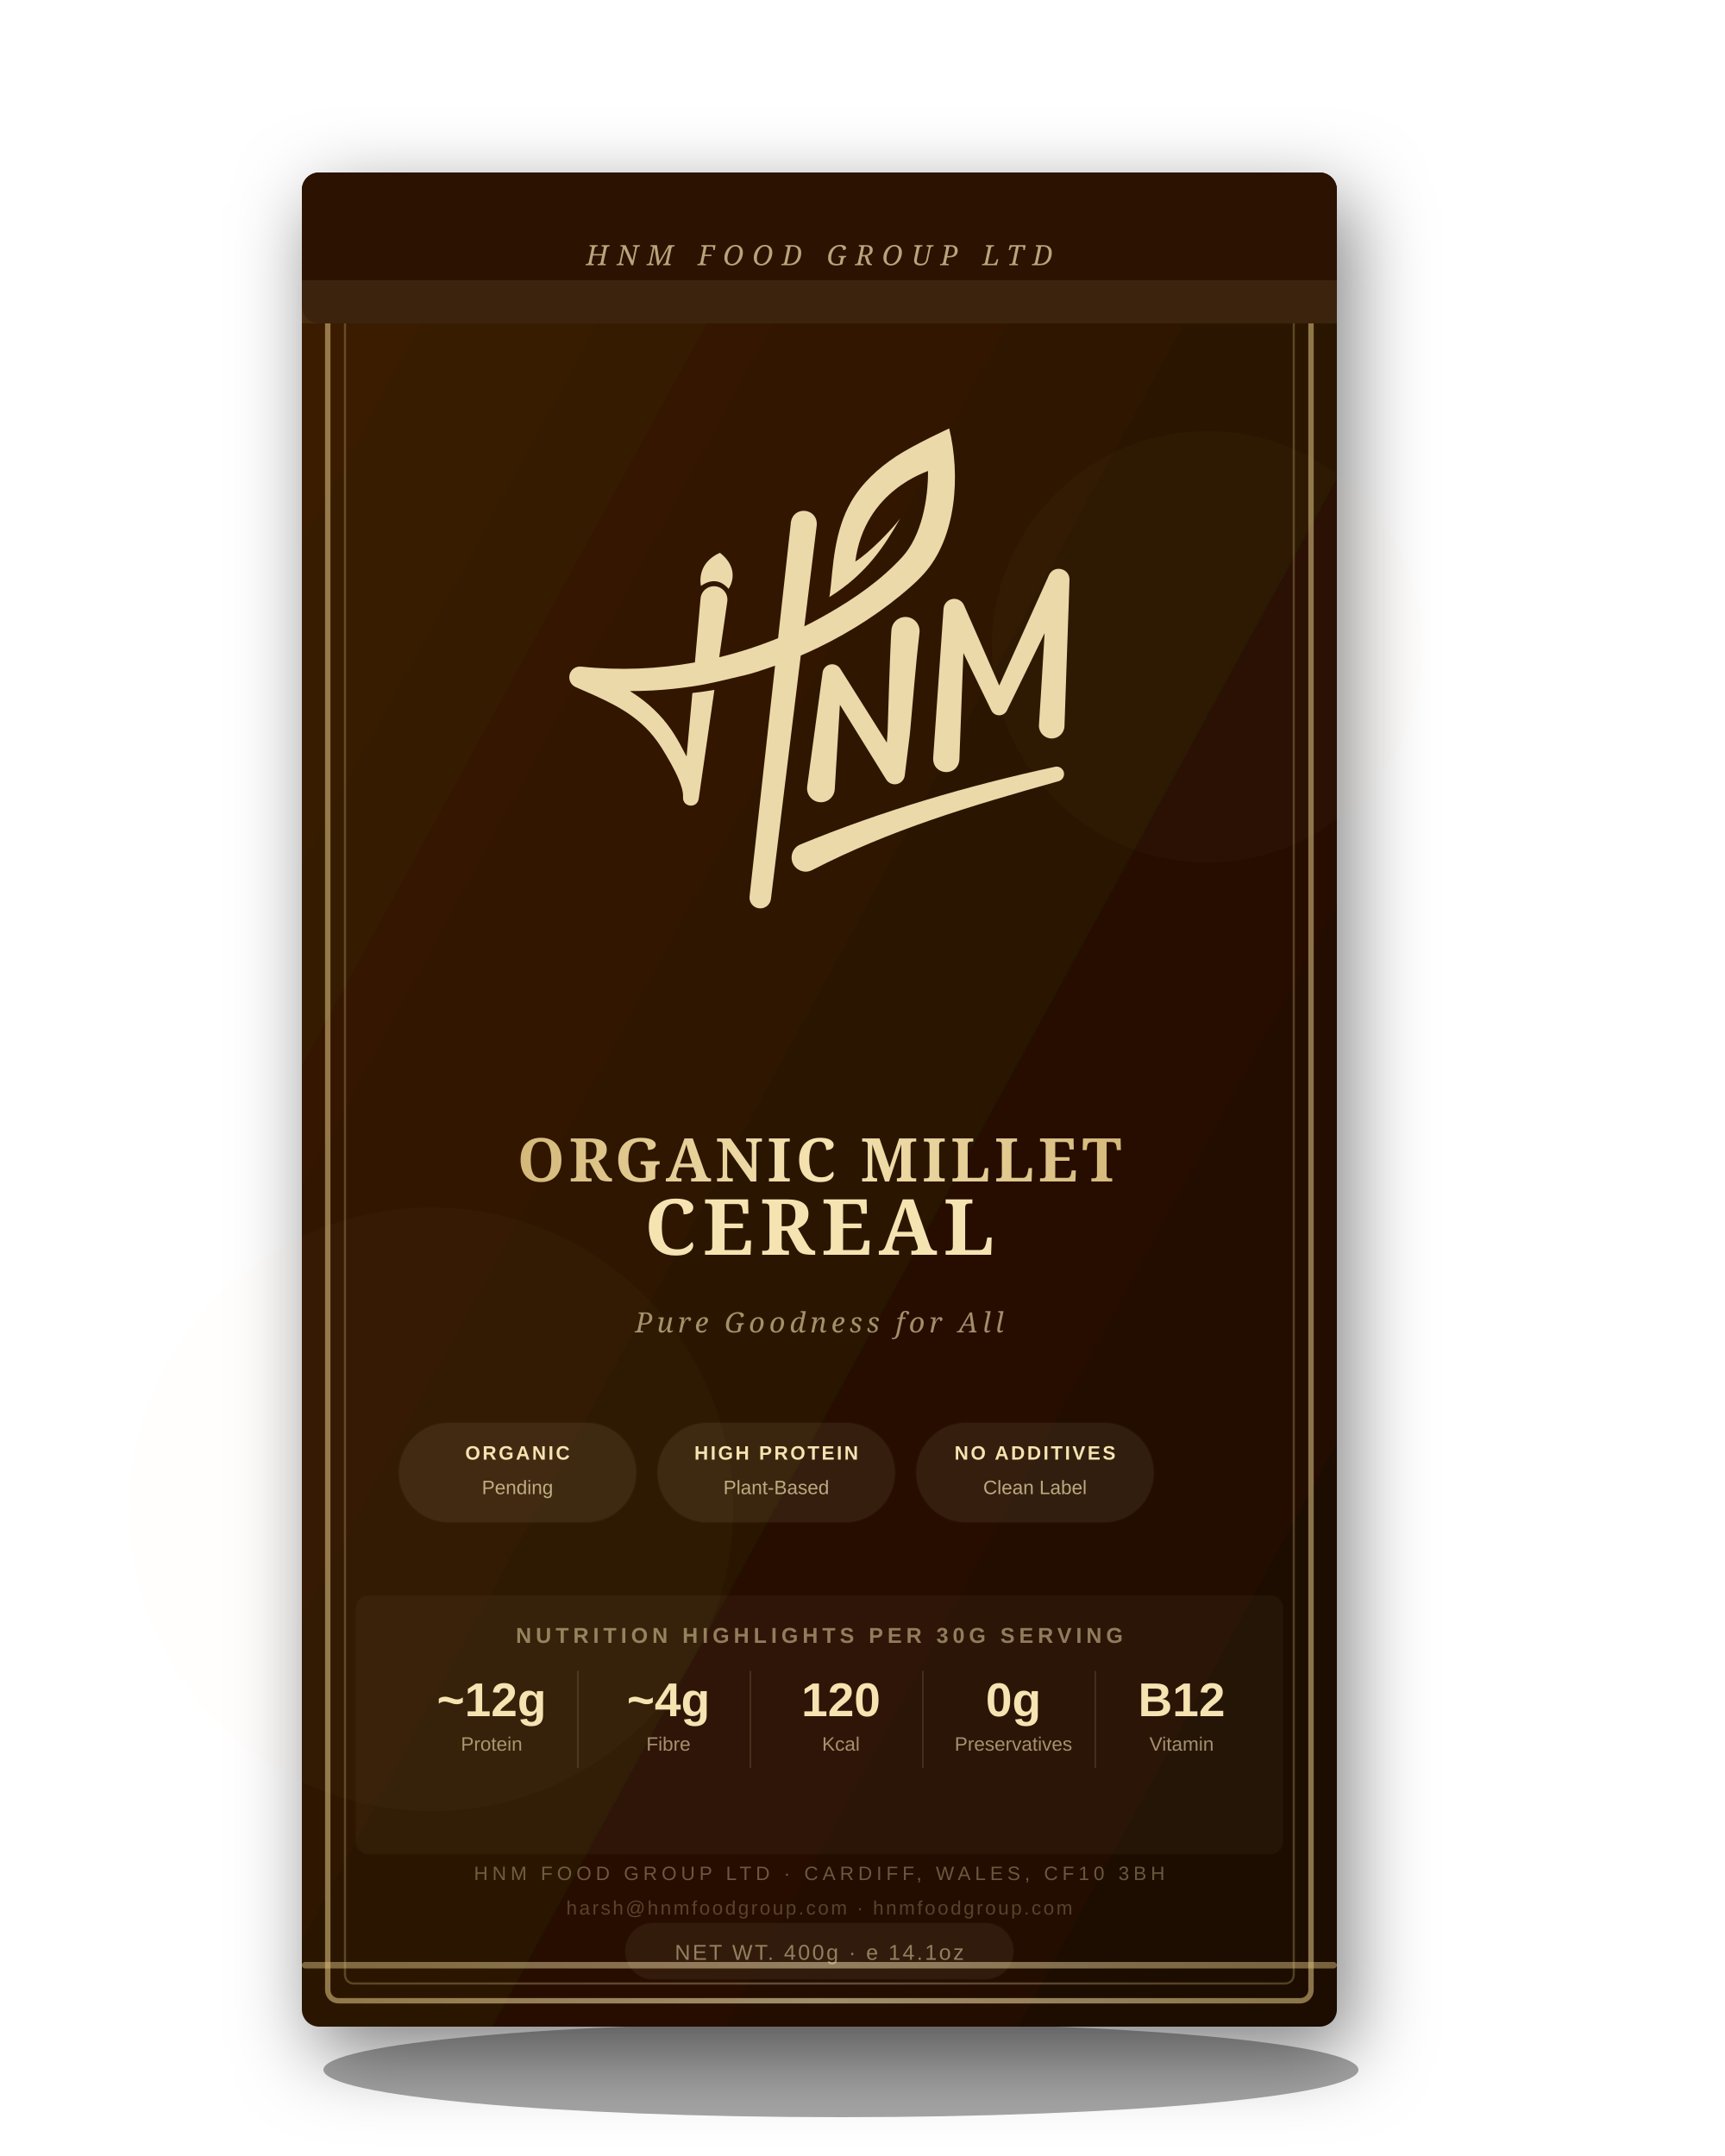
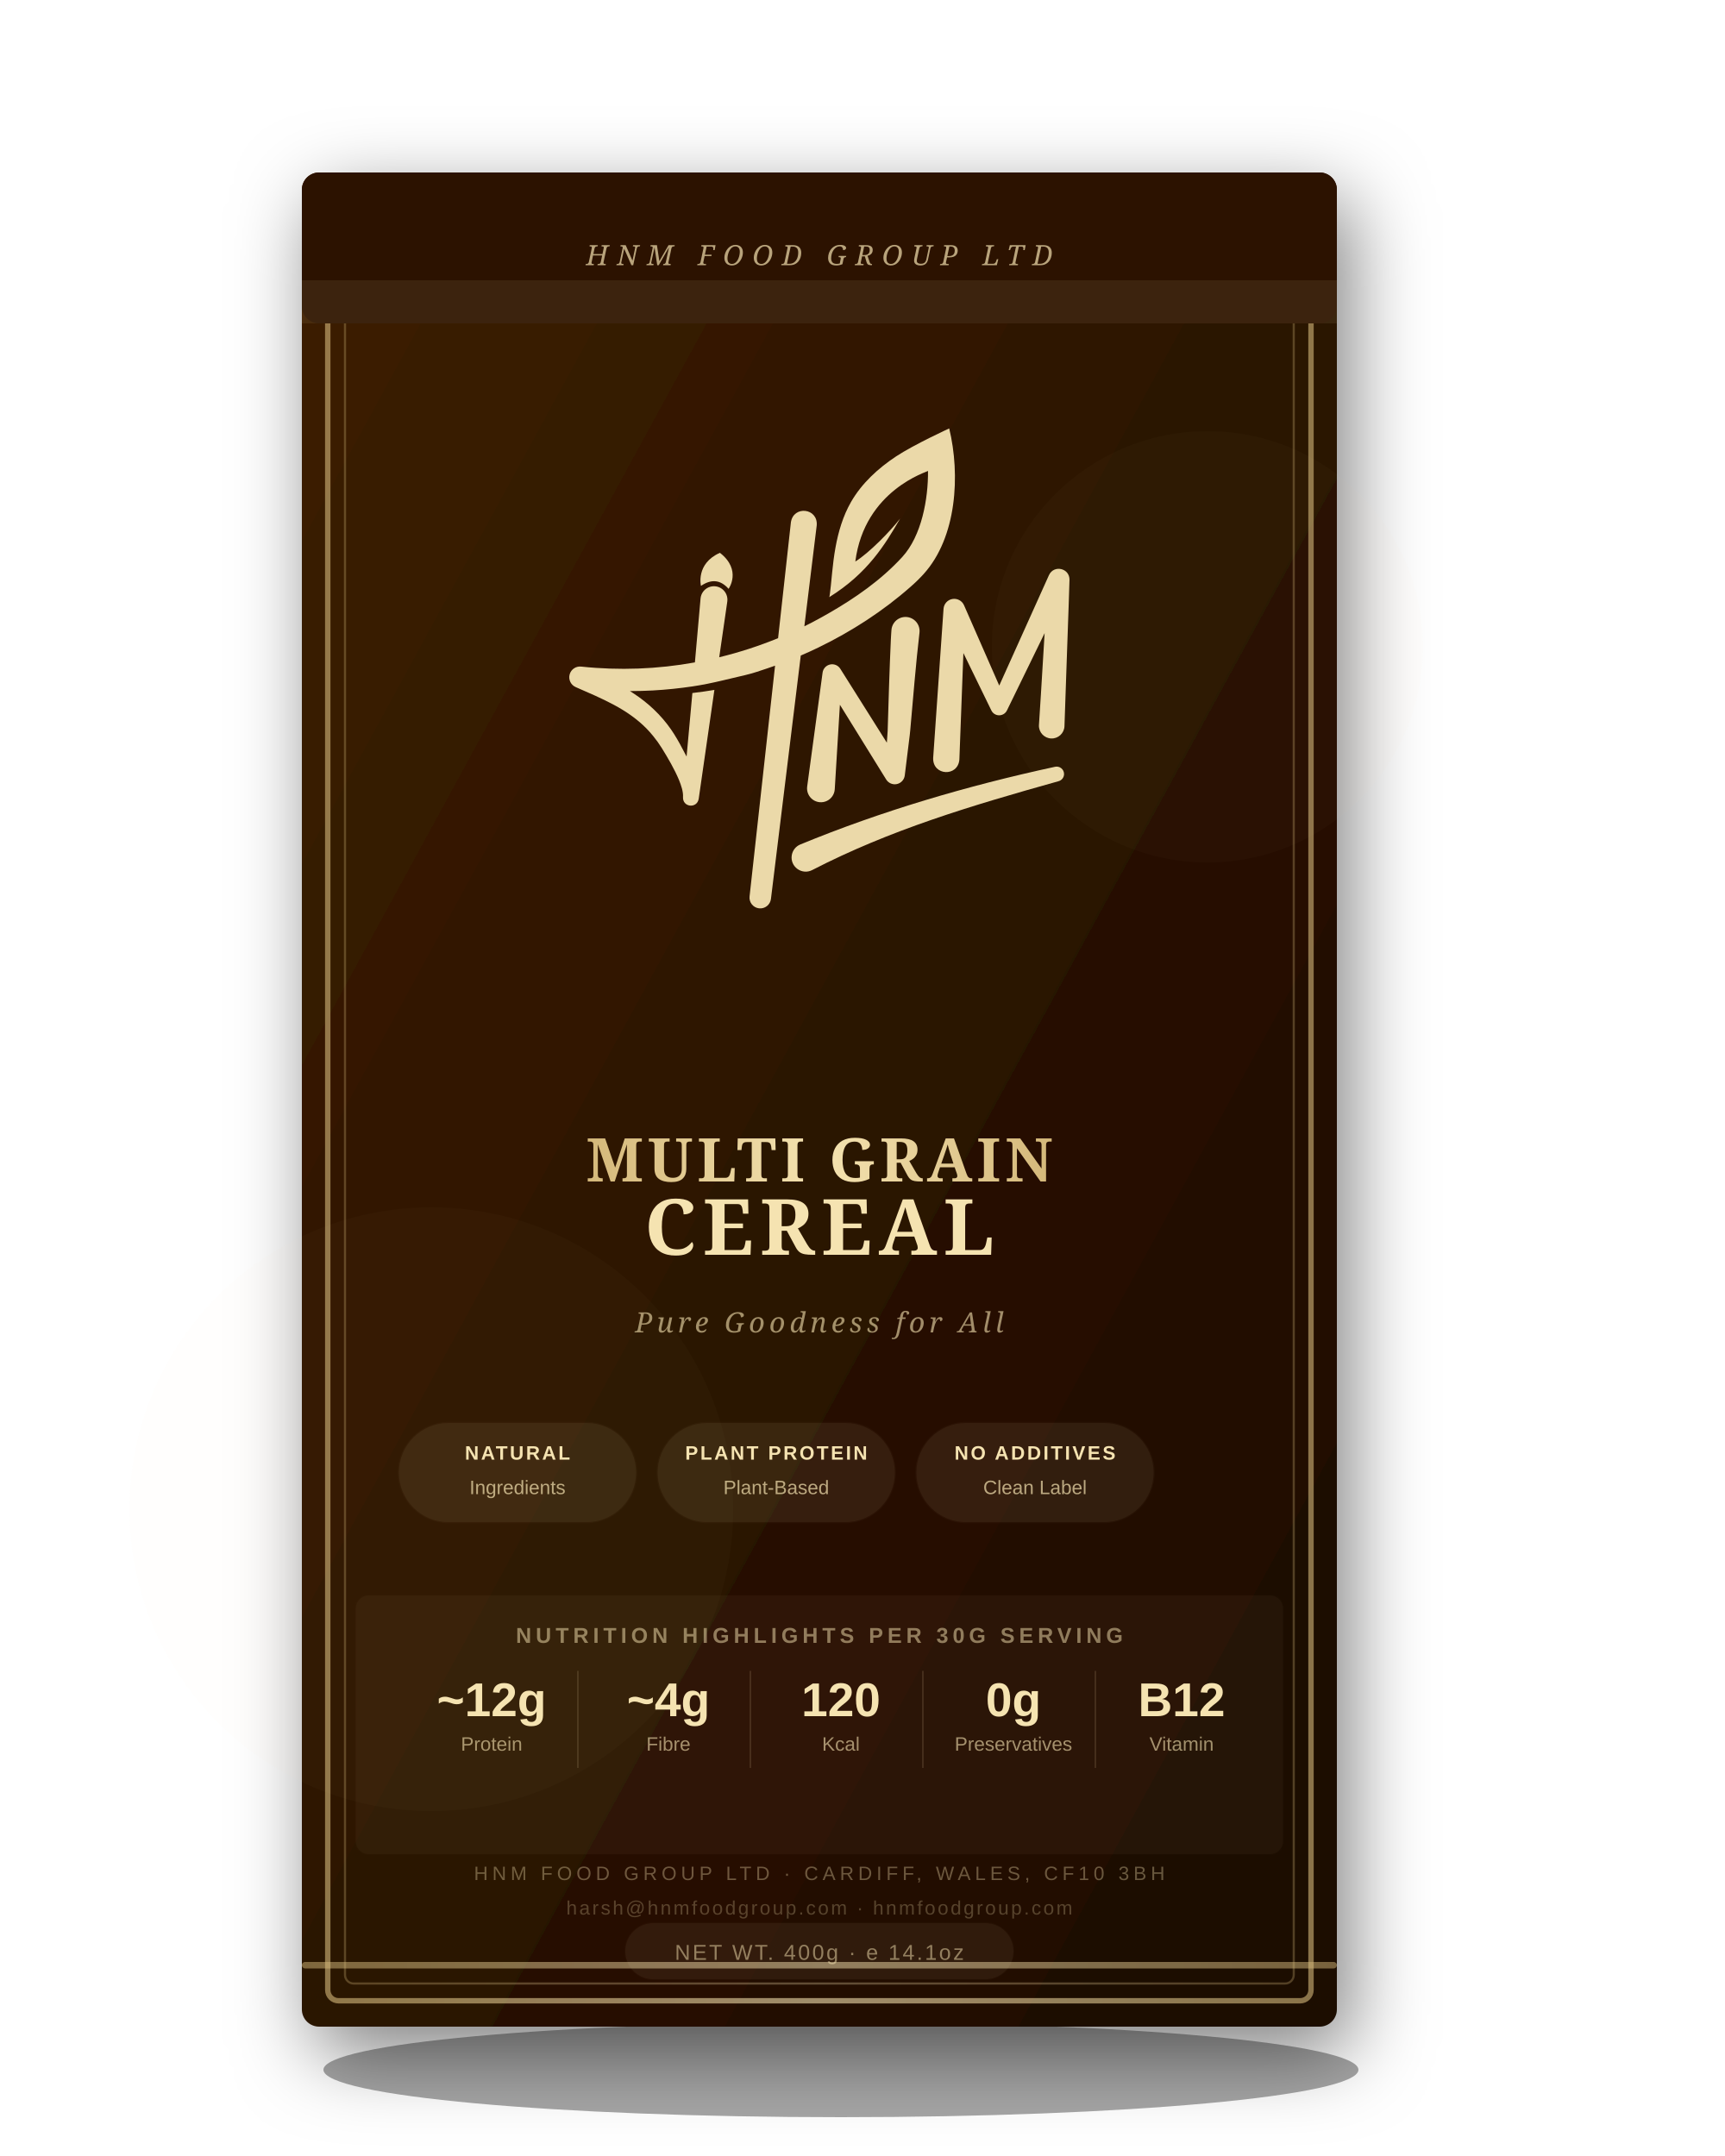
<svg xmlns="http://www.w3.org/2000/svg" viewBox="0 0 800 1000" font-family="Georgia, serif">
  <defs>
    <linearGradient id="boxFront" x1="0%" y1="0%" x2="100%" y2="100%">
      <stop offset="0%" style="stop-color:#3d1f00" />
      <stop offset="100%" style="stop-color:#1a0800" />
    </linearGradient>
    <linearGradient id="goldGrad" x1="0%" y1="0%" x2="100%" y2="0%">
      <stop offset="0%" style="stop-color:#d4b87a" />
      <stop offset="50%" style="stop-color:#f5e3b1" />
      <stop offset="100%" style="stop-color:#d4b87a" />
    </linearGradient>
    <linearGradient id="topFace" x1="0%" y1="0%" x2="0%" y2="100%">
      <stop offset="0%" style="stop-color:#5a3010" />
      <stop offset="100%" style="stop-color:#3d1f00" />
    </linearGradient>
    <linearGradient id="sideFace" x1="0%" y1="0%" x2="100%" y2="0%">
      <stop offset="0%" style="stop-color:#2c1200" />
      <stop offset="100%" style="stop-color:#1a0800" />
    </linearGradient>
    <filter id="shadow" x="-10%" y="-5%" width="130%" height="130%">
      <feDropShadow dx="6" dy="12" stdDeviation="18" flood-color="#000" flood-opacity="0.5" />
    </filter>
    <filter id="glow">
      <feGaussianBlur stdDeviation="3" result="blur" />
      <feMerge>
        <feMergeNode in="blur" />
        <feMergeNode in="SourceGraphic" />
      </feMerge>
    </filter>
  </defs>
  <ellipse cx="390" cy="960" rx="240" ry="22" fill="#000" opacity="0.35" />
  <rect x="140" y="80" width="480" height="860" rx="8" fill="url(#boxFront)" filter="url(#shadow)" />
  <rect x="152" y="92" width="456" height="836" rx="5" fill="none" stroke="url(#goldGrad)" stroke-width="2.5" opacity="0.6" />
  <rect x="160" y="100" width="440" height="820" rx="4" fill="none" stroke="url(#goldGrad)" stroke-width="1" opacity="0.3" />
  <rect x="140" y="80" width="480" height="70" rx="8" fill="#2c1200" />
  <rect x="140" y="130" width="480" height="20" rx="0" fill="#f5e3b1" opacity="0.08" />
  <text x="380" y="123" text-anchor="middle" font-size="13" font-family="Georgia, serif" font-style="italic" letter-spacing="4" fill="#f5e3b1" opacity="0.7">HNM FOOD GROUP LTD</text>
  <circle cx="200" cy="700" r="140" fill="#f5e3b1" opacity="0.02" />
  <circle cx="560" cy="300" r="100" fill="#f5e3b1" opacity="0.02" />
  <g transform="translate(380,310) scale(0.22) translate(-540,-519)">
    <path fill="#f5e3b1" opacity="0.95" d="M290.385,345.15c23.052-15.751,42.112-12.007,58.213,6.186,0,0,28.476-39.481-18.27-75.951C278.746,298.356,290.385,345.15,290.385,345.15Z" />
    <path fill="#f5e3b1" opacity="0.95" d="M751.016,443.897c-7.55,64.012-13.688,141.494-19.472,205.75-.326,5.513-1.575,13.742-2.2,19.282l-9.261,75.201-.081.652a21.244,21.244,0,0,1-39.135,8.582L583.26,595.738,572.424,773.841a29.232,29.232,0,1,1-58.145-5.703c.109-.652,32.372-239.508,32.481-240.132a20.341,20.341,0,0,1,37.37-8.12l98.122,155.806c.815-11.95,1.494-21.564,1.684-24.497,1.765-59.368,3.992-133.917,6.762-193.284l.543-9.641.679-10.021a29.693,29.693,0,1,1,59.096,5.649Z" />
    <path fill="#f5e3b1" opacity="0.95" d="M759.959,319.929a338.892,338.892,0,0,1-27.604,27.007c-58.093,51.317-124.464,94.118-194.104,127.947q-18.538,8.982-37.48,17.13l-62.865,513.102a22.686,22.686,0,0,1-45.067-5.249l53.751-486.525h-.024c-5.177,1.861-10.402,3.674-15.626,5.439-15.245,5.153-30.609,10.473-46.235,14.171q-24.765,5.869-49.529,11.714c-20.589,4.867-41.106,9.161-62.029,12.286q-41.727,6.227-83.906,8.636-24.299,1.288-48.573,1.312c2.505,1.598,5.01,3.173,7.492,4.843,30.585,19.945,57.878,45.472,78.776,75.533l6.704,10.116c4.271,6.585,8.375,13.957,12.215,20.732,4.867,8.923,9.638,17.798,14.219,26.792L272.289,571.004c16.079-1.885,32.875-4.247,46.402-6.561-16.414,113.251-33.089,229.771-33.089,229.771-3.722,20.995-34.117,17.869-33.066-3.841.834-11.141-4.033-25.098-8.422-35.977-9.543-22.927-22.974-45.735-36.239-67.254a233.064,233.064,0,0,0-18.466-25.742c-4.198-5.368-9.304-10.76-13.932-15.674-19.801-20.088-43.54-36.406-68.399-49.671-25.456-13.718-52.964-25.432-80.733-37.552a22.63,22.63,0,0,1,12-43.182,843.266,843.266,0,0,0,239.266-8.899l11.905-134.699A28.376,28.376,0,1,1,345.865,378.284s-10.115,69.807-16.986,117.307a867.802,867.802,0,0,0,124.105-40.271l26.983-244.229c5.392-35.977,57.33-30.323,54.443,6.346l-26.077,212.904q15.209-7.515,30.108-15.65,10.199-5.547,20.279-11.332c56.78-32.541,111.581-70.666,156.003-119.144,40.892-44.613,54.801-122.699,54.276-181.412,0,1.408-133.935,39.818-153.212,190.979,29.011-18.06,73.409-63.556,94.403-90.515C678.844,257.398,642.318,318.187,560.868,368.86c1.288-.835,5.654-47.906,6.06-52.009,1.742-17.559,3.865-35.118,7.014-52.486,6.037-33.472,15.794-66.562,32.804-96.217,22.617-39.341,57.019-70.857,94.833-95.931,37.838-25.05,112.13-59.047,112.13-59.047C837.353,111.081,829.766,242.654,759.959,319.929Z" />
    <path fill="#f5e3b1" opacity="0.95" d="M1056.653,641.011a26.93,26.93,0,0,1-53.827-1.847c.272-.054,6.708-106.623,12.004-194.425L935.392,607.715a18.267,18.267,0,0,1-32.889-.081l-58.906-120.908-8.473,224.489c-2.96,37.071-56.19,34.464-55.267-2.96.054-.815,21.835-314.084,21.889-314.817a22.562,22.562,0,0,1,43.181-7.496L919.179,555.3l104.83-232.908c10.456-22.433,43.779-14.584,43.236,10.021C1067.652,332.522,1056.355,640.685,1056.653,641.011Z" />
    <path fill="#f5e3b1" opacity="0.95" d="M481.831,912.908l0-0a29.719,29.719,0,0,1,17.957-22.624c170.567-70.241,350.367-123.415,537.088-163.795a15.639,15.639,0,0,1,18.918,15.301v0a15.657,15.657,0,0,1-11.441,15.064c-185.367,51.88-354.976,102.588-519.486,187.385C503.081,955.47,477.81,937.087,481.831,912.908Z" />
  </g>
  <line x1="200" y1="500" x2="560" y2="500" stroke="url(#goldGrad)" stroke-width="1" opacity="0.4" />
-   <text x="380" y="548" text-anchor="middle" font-size="28" font-family="Georgia, serif" font-weight="bold" letter-spacing="2" fill="url(#goldGrad)">ORGANIC MILLET</text>
+   <text x="380" y="548" text-anchor="middle" font-size="28" font-family="Georgia, serif" font-weight="bold" letter-spacing="2" fill="url(#goldGrad)">MULTI GRAIN</text>
  <text x="380" y="582" text-anchor="middle" font-size="36" font-family="Georgia, serif" font-weight="bold" letter-spacing="3" fill="#f5e3b1">CEREAL</text>
  <text x="380" y="618" text-anchor="middle" font-size="13" font-family="Georgia, serif" font-style="italic" letter-spacing="2" fill="#f5e3b1" opacity="0.6">Pure Goodness for All</text>
  <line x1="200" y1="638" x2="560" y2="638" stroke="url(#goldGrad)" stroke-width="1" opacity="0.4" />
  <g transform="translate(185,660)">
    <rect x="0" y="0" width="110" height="46" rx="23" fill="#f5e3b1" opacity="0.08" stroke="#f5e3b1" stroke-width="1" stroke-opacity="0.3" />
-     <text x="55" y="17" text-anchor="middle" font-size="9" font-family="Arial, sans-serif" font-weight="bold" fill="#f5e3b1" letter-spacing="1">ORGANIC</text>
-     <text x="55" y="33" text-anchor="middle" font-size="9" font-family="Arial, sans-serif" fill="#f5e3b1" opacity="0.7">Pending</text>
+     <text x="55" y="17" text-anchor="middle" font-size="9" font-family="Arial, sans-serif" font-weight="bold" fill="#f5e3b1" letter-spacing="1">NATURAL</text>
+     <text x="55" y="33" text-anchor="middle" font-size="9" font-family="Arial, sans-serif" fill="#f5e3b1" opacity="0.7">Ingredients</text>
    <rect x="120" y="0" width="110" height="46" rx="23" fill="#f5e3b1" opacity="0.08" stroke="#f5e3b1" stroke-width="1" stroke-opacity="0.3" />
-     <text x="175" y="17" text-anchor="middle" font-size="9" font-family="Arial, sans-serif" font-weight="bold" fill="#f5e3b1" letter-spacing="1">HIGH PROTEIN</text>
+     <text x="175" y="17" text-anchor="middle" font-size="9" font-family="Arial, sans-serif" font-weight="bold" fill="#f5e3b1" letter-spacing="1">PLANT PROTEIN</text>
    <text x="175" y="33" text-anchor="middle" font-size="9" font-family="Arial, sans-serif" fill="#f5e3b1" opacity="0.7">Plant-Based</text>
    <rect x="240" y="0" width="110" height="46" rx="23" fill="#f5e3b1" opacity="0.08" stroke="#f5e3b1" stroke-width="1" stroke-opacity="0.3" />
    <text x="295" y="17" text-anchor="middle" font-size="9" font-family="Arial, sans-serif" font-weight="bold" fill="#f5e3b1" letter-spacing="1">NO ADDITIVES</text>
    <text x="295" y="33" text-anchor="middle" font-size="9" font-family="Arial, sans-serif" fill="#f5e3b1" opacity="0.7">Clean Label</text>
  </g>
  <rect x="165" y="740" width="430" height="120" rx="6" fill="#f5e3b1" opacity="0.04" stroke="#f5e3b1" stroke-width="1" stroke-opacity="0.15" />
  <text x="380" y="762" text-anchor="middle" font-size="10" font-family="Arial, sans-serif" font-weight="bold" fill="#f5e3b1" opacity="0.5" letter-spacing="2">NUTRITION HIGHLIGHTS PER 30G SERVING</text>
  <g font-family="Arial, sans-serif" text-anchor="middle" fill="#f5e3b1">
    <text x="228" y="796" font-size="22" font-weight="bold">~12g</text>
    <text x="228" y="812" font-size="9" opacity="0.6">Protein</text>
    <text x="310" y="796" font-size="22" font-weight="bold">~4g</text>
    <text x="310" y="812" font-size="9" opacity="0.6">Fibre</text>
    <text x="390" y="796" font-size="22" font-weight="bold">120</text>
    <text x="390" y="812" font-size="9" opacity="0.6">Kcal</text>
    <text x="470" y="796" font-size="22" font-weight="bold">0g</text>
    <text x="470" y="812" font-size="9" opacity="0.6">Preservatives</text>
    <text x="548" y="796" font-size="22" font-weight="bold">B12</text>
    <text x="548" y="812" font-size="9" opacity="0.6">Vitamin</text>
  </g>
  <line x1="268" y1="775" x2="268" y2="820" stroke="#f5e3b1" stroke-width="0.5" opacity="0.2" />
  <line x1="348" y1="775" x2="348" y2="820" stroke="#f5e3b1" stroke-width="0.5" opacity="0.2" />
  <line x1="428" y1="775" x2="428" y2="820" stroke="#f5e3b1" stroke-width="0.5" opacity="0.2" />
  <line x1="508" y1="775" x2="508" y2="820" stroke="#f5e3b1" stroke-width="0.5" opacity="0.2" />
  <text x="380" y="872" text-anchor="middle" font-size="9" font-family="Arial, sans-serif" fill="#f5e3b1" opacity="0.35" letter-spacing="2">HNM FOOD GROUP LTD · CARDIFF, WALES, CF10 3BH</text>
  <text x="380" y="888" text-anchor="middle" font-size="9" font-family="Arial, sans-serif" fill="#f5e3b1" opacity="0.25" letter-spacing="1">harsh@hnmfoodgroup.com · hnmfoodgroup.com</text>
  <rect x="140" y="910" width="480" height="3" rx="1.5" fill="url(#goldGrad)" opacity="0.5" />
  <rect x="290" y="892" width="180" height="26" rx="13" fill="#f5e3b1" opacity="0.07" stroke="#f5e3b1" stroke-width="0.8" stroke-opacity="0.25" />
  <text x="380" y="909" text-anchor="middle" font-size="10" font-family="Arial, sans-serif" fill="#f5e3b1" opacity="0.5" letter-spacing="1">NET WT. 400g · e 14.1oz</text>
</svg>
